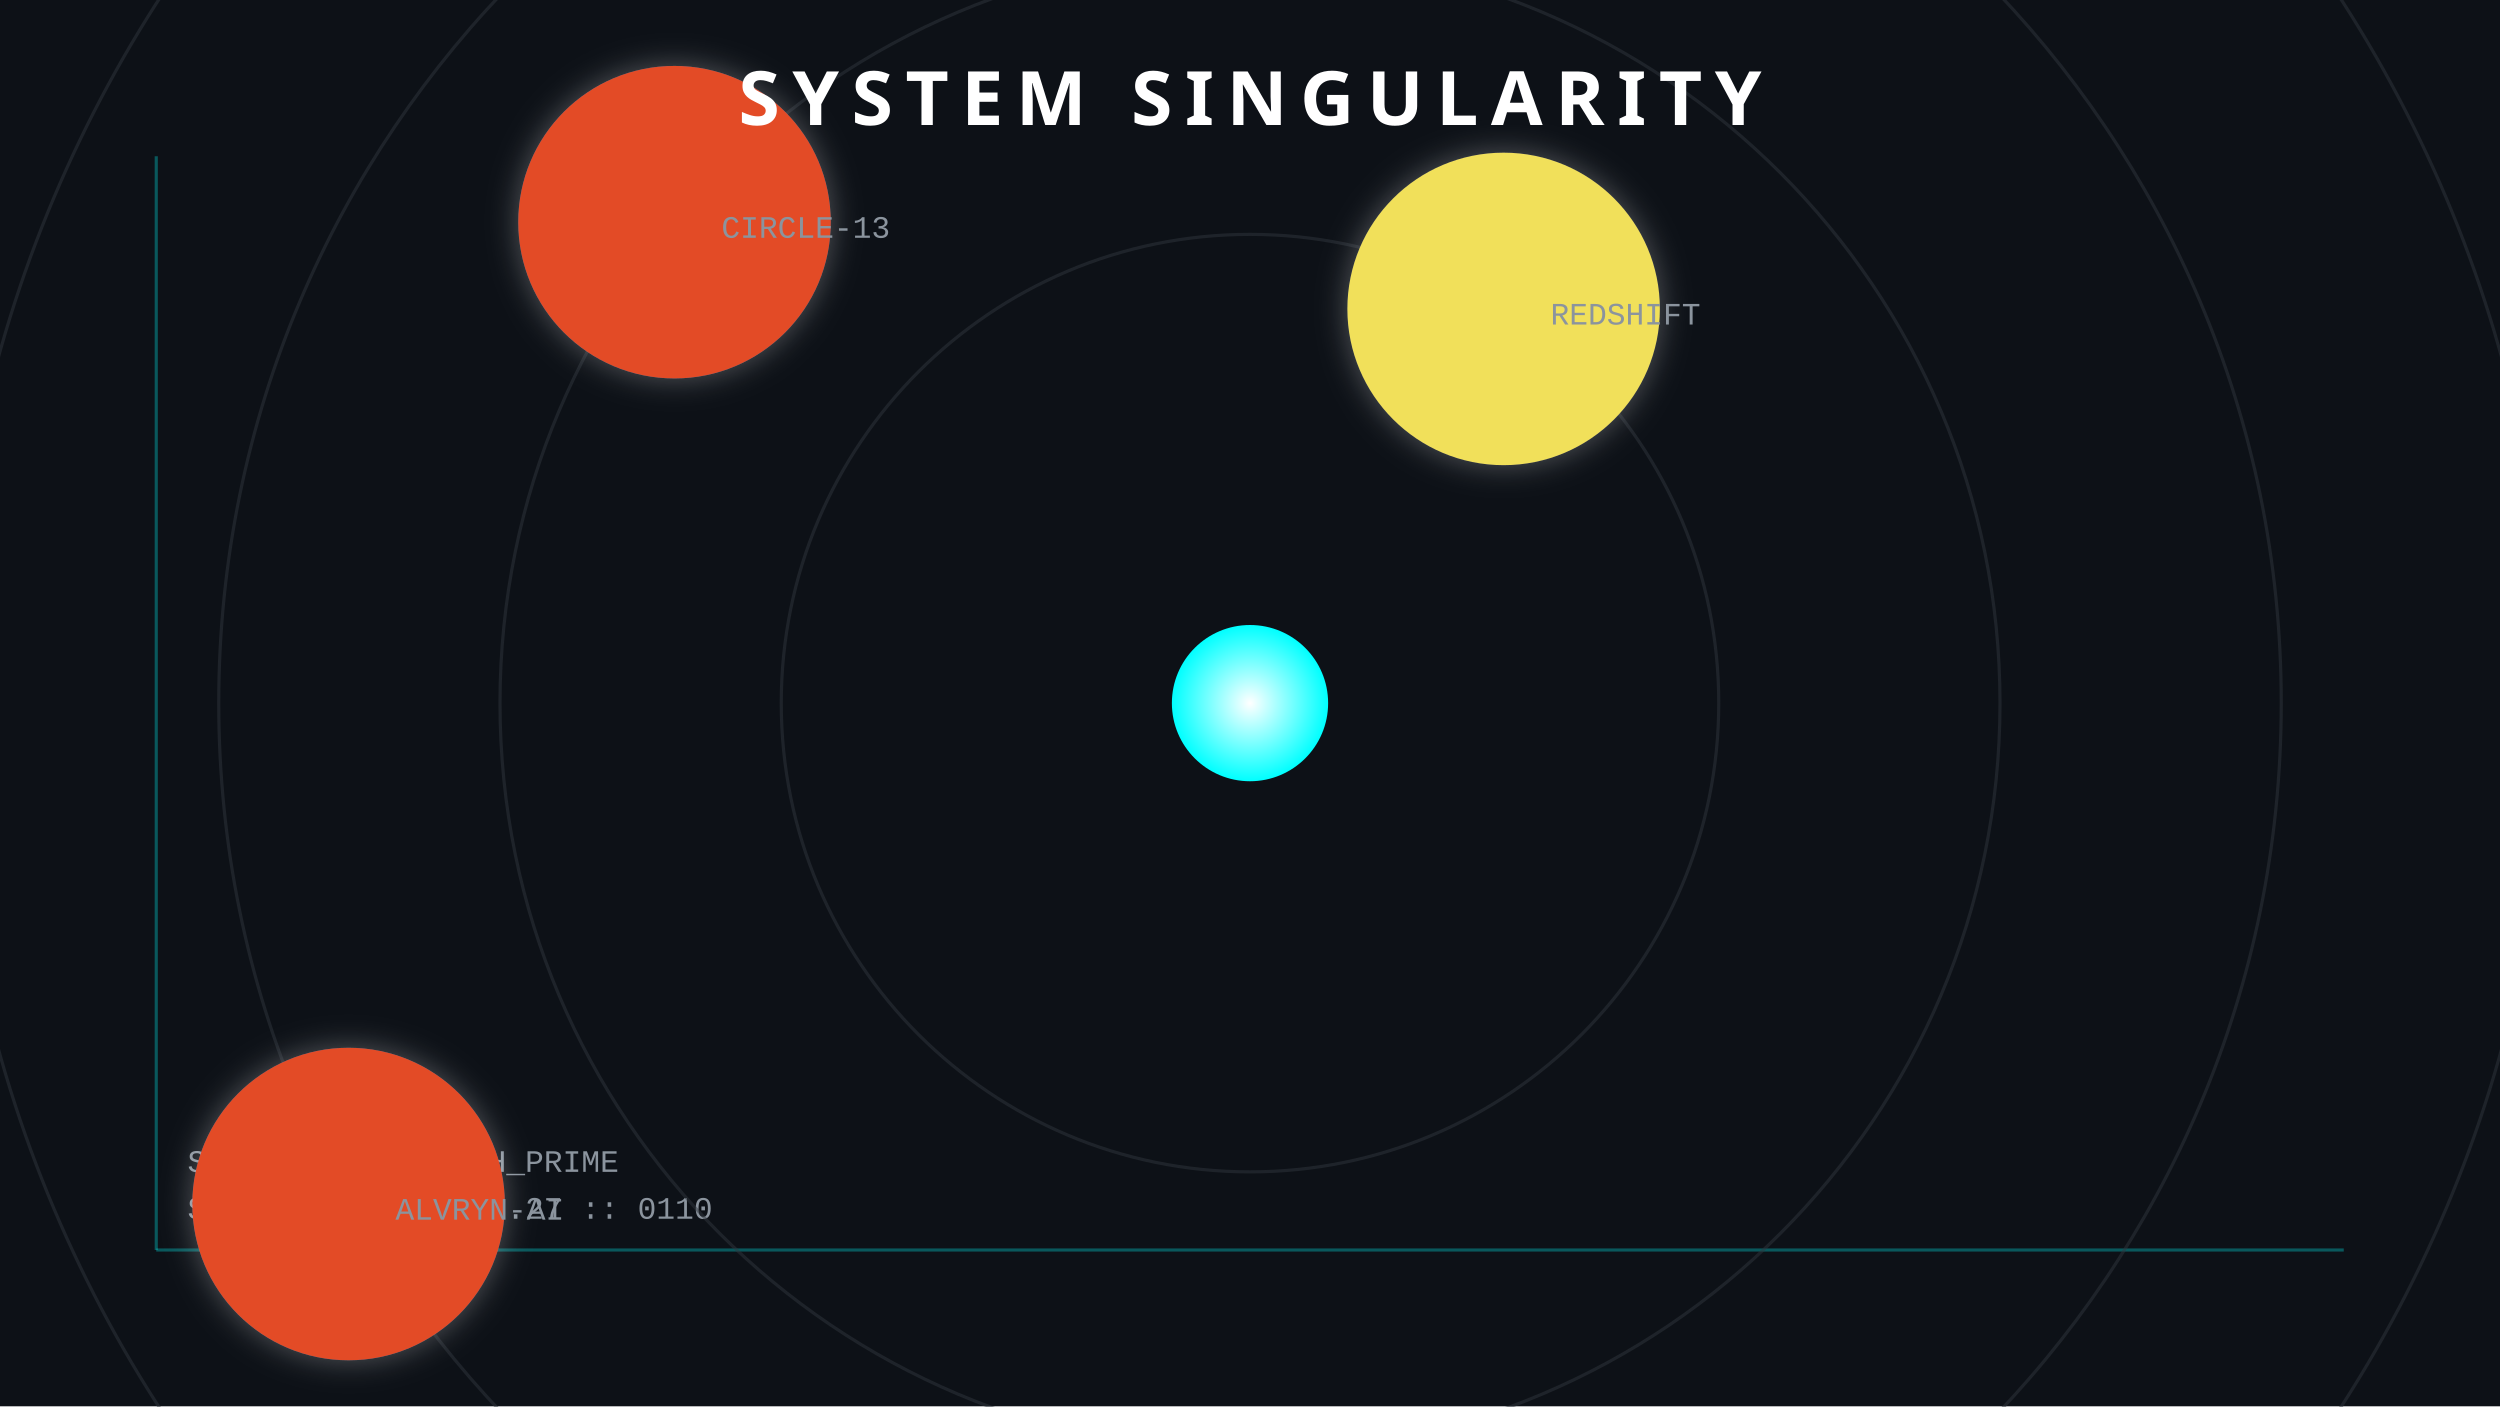
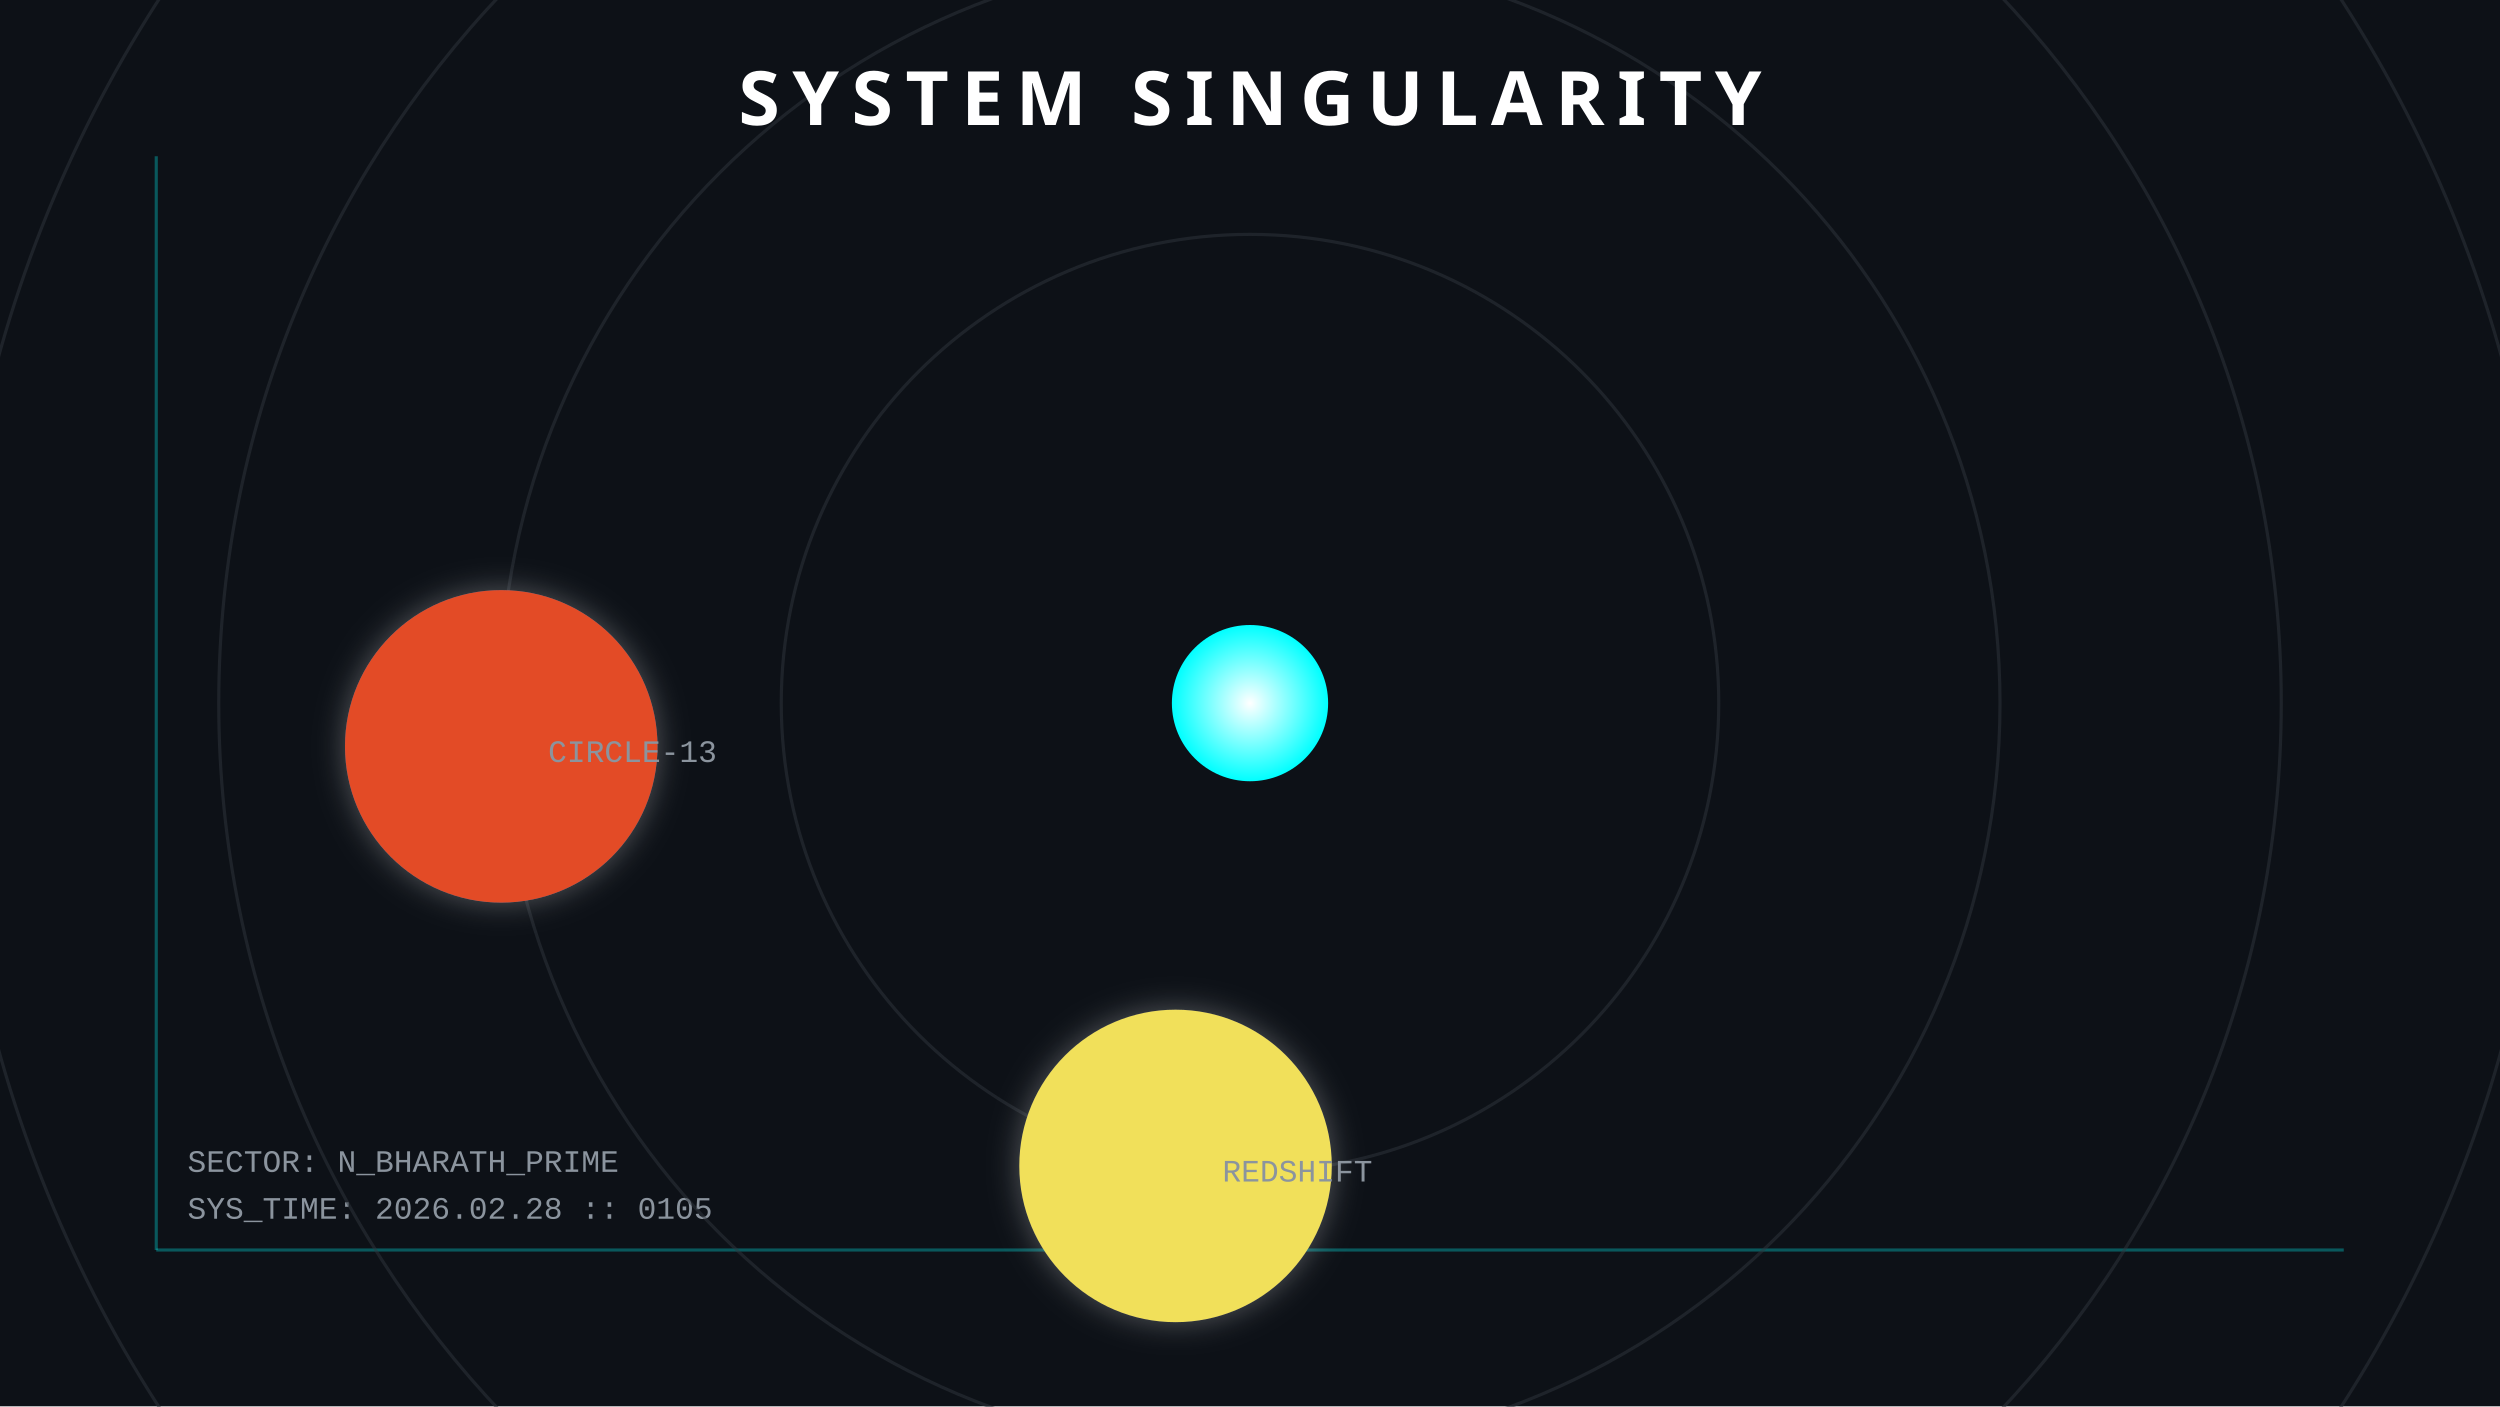
<svg xmlns="http://www.w3.org/2000/svg" width="800" height="450">
  <style>
        .orbit { fill: none; stroke: #30363d; stroke-width: 1; opacity: 0.5; }
        .planet { filter: drop-shadow(0 0 5px rgba(255,255,255,0.3)); }
        .text { font-family: 'Courier New', monospace; fill: #8b949e; font-size: 10px; }
        .title { font-family: sans-serif; fill: white; font-weight: bold; font-size: 24px; letter-spacing: 4px; }
        .hud-line { stroke: #00ffff; stroke-width: 1; opacity: 0.3; }
        
        /* ANIMATIONS */
        @keyframes pulse { 0% { r: 25; opacity: 0.8; } 50% { r: 30; opacity: 0.4; } 100% { r: 25; opacity: 0.8; } }
        .sun { animation: pulse 4s infinite; }
    </style>
  <rect width="100%" height="100%" fill="#0d1117" />
  <line x1="50" y1="50" x2="50" y2="400" class="hud-line" />
  <line x1="50" y1="400" x2="750" y2="400" class="hud-line" />
-   <text x="60" y="390" class="text">SYS_TIME: 2026.02.27 :: 0110</text>
+   <text x="60" y="390" class="text">SYS_TIME: 2026.02.28 :: 0105</text>
  <text x="60" y="375" class="text">SECTOR: N_BHARATH_PRIME</text>
  <circle cx="400" cy="225" r="25" fill="url(#grad1)" class="sun" />
  <defs>
    <radialGradient id="grad1" cx="50%" cy="50%" r="50%" fx="50%" fy="50%">
      <stop offset="0%" style="stop-color:white;stop-opacity:1" />
      <stop offset="100%" style="stop-color:#00ffff;stop-opacity:1" />
    </radialGradient>
  </defs>
  <circle cx="400" cy="225" r="150.0" class="orbit" />
-   <circle cx="481.159" cy="98.852" r="50" fill="#f1e05a" class="planet" />
-   <text x="496.159" y="103.852" class="text" fill="white">REDSHIFT</text>
+   <circle cx="376.172" cy="373.095" r="50" fill="#f1e05a" class="planet" />
+   <text x="391.172" y="378.095" class="text" fill="white">REDSHIFT</text>
  <circle cx="400" cy="225" r="240.0" class="orbit" />
-   <circle cx="215.843" cy="71.096" r="50" fill="#e34c26" class="planet" />
-   <text x="230.843" y="76.096" class="text" fill="white">CIRCLE-13</text>
+   <circle cx="160.399" cy="238.838" r="50" fill="#e34c26" class="planet" />
+   <text x="175.399" y="243.838" class="text" fill="white">CIRCLE-13</text>
  <circle cx="400" cy="225" r="330.0" class="orbit" />
-   <circle cx="111.543" cy="385.288" r="50" fill="#e34c26" class="planet" />
-   <text x="126.543" y="390.288" class="text" fill="white">ALVRYN-AI</text>
+   <circle cx="428.079" cy="553.803" r="50" fill="#e34c26" class="planet" />
+   <text x="443.079" y="558.803" class="text" fill="white">ALVRYN-AI</text>
  <circle cx="400" cy="225" r="415.422" class="orbit" />
-   <circle cx="149.958" cy="-106.745" r="46.948" fill="#f1e05a" class="planet" />
-   <text x="164.958" y="-101.745" class="text" fill="white">DRIFT-CIRCLE13</text>
+   <circle cx="177.297" cy="575.683" r="46.948" fill="#f1e05a" class="planet" />
+   <text x="192.297" y="580.683" class="text" fill="white">DRIFT-CIRCLE13</text>
  <circle cx="400" cy="225" r="461.81" class="orbit" />
-   <circle cx="434.157" cy="685.545" r="20.925" fill="#2b7489" class="planet" />
-   <text x="449.157" y="690.545" class="text" fill="white">DSATM-EXAM-SYSTEM-</text>
+   <circle cx="452.487" cy="683.817" r="20.925" fill="#2b7489" class="planet" />
+   <text x="467.487" y="688.817" class="text" fill="white">DSATM-EXAM-SYSTEM-</text>
  <circle cx="400" cy="225" r="504.829" class="orbit" />
-   <circle cx="883.026" cy="371.761" r="18.68" fill="#8b949e" class="planet" />
-   <text x="898.026" y="376.761" class="text" fill="white">NBHARATH1306</text>
+   <circle cx="178.537" cy="-228.66" r="18.68" fill="#8b949e" class="planet" />
+   <text x="193.537" y="-223.66" class="text" fill="white">NBHARATH1306</text>
  <circle cx="400" cy="225" r="547.062" class="orbit" />
-   <circle cx="45.19" cy="641.397" r="18.155" fill="#e34c26" class="planet" />
-   <text x="60.19" y="646.397" class="text" fill="white">WEBSITE-EQUDATOR-TRADING-PLATFORM</text>
+   <circle cx="-21.834" cy="573.329" r="18.155" fill="#e34c26" class="planet" />
+   <text x="-6.834" y="578.329" class="text" fill="white">WEBSITE-EQUDATOR-TRADING-PLATFORM</text>
  <circle cx="400" cy="225" r="577.894" class="orbit" />
-   <circle cx="307.744" cy="795.483" r="10.555" fill="#8b949e" class="planet" />
-   <text x="322.744" y="800.483" class="text" fill="white">FLASK</text>
+   <circle cx="469.593" cy="-348.689" r="10.555" fill="#8b949e" class="planet" />
+   <text x="484.593" y="-343.689" class="text" fill="white">FLASK</text>
  <circle cx="400" cy="225" r="608.168" class="orbit" />
-   <circle cx="-8.598" cy="-225.461" r="10.182" fill="#8b949e" class="planet" />
-   <text x="6.402" y="-220.461" class="text" fill="white">HCF-INTERNSHIP</text>
+   <circle cx="781.758" cy="698.422" r="10.182" fill="#8b949e" class="planet" />
+   <text x="796.758" y="703.422" class="text" fill="white">HCF-INTERNSHIP</text>
  <circle cx="400" cy="225" r="637.037" class="orbit" />
-   <circle cx="835.108" cy="-240.291" r="9.246" fill="#8b949e" class="planet" />
+   <circle cx="523.303" cy="-399.99" r="9.246" fill="#8b949e" class="planet" />
  <text x="400" y="40" text-anchor="middle" class="title">SYSTEM SINGULARITY</text>
</svg>
